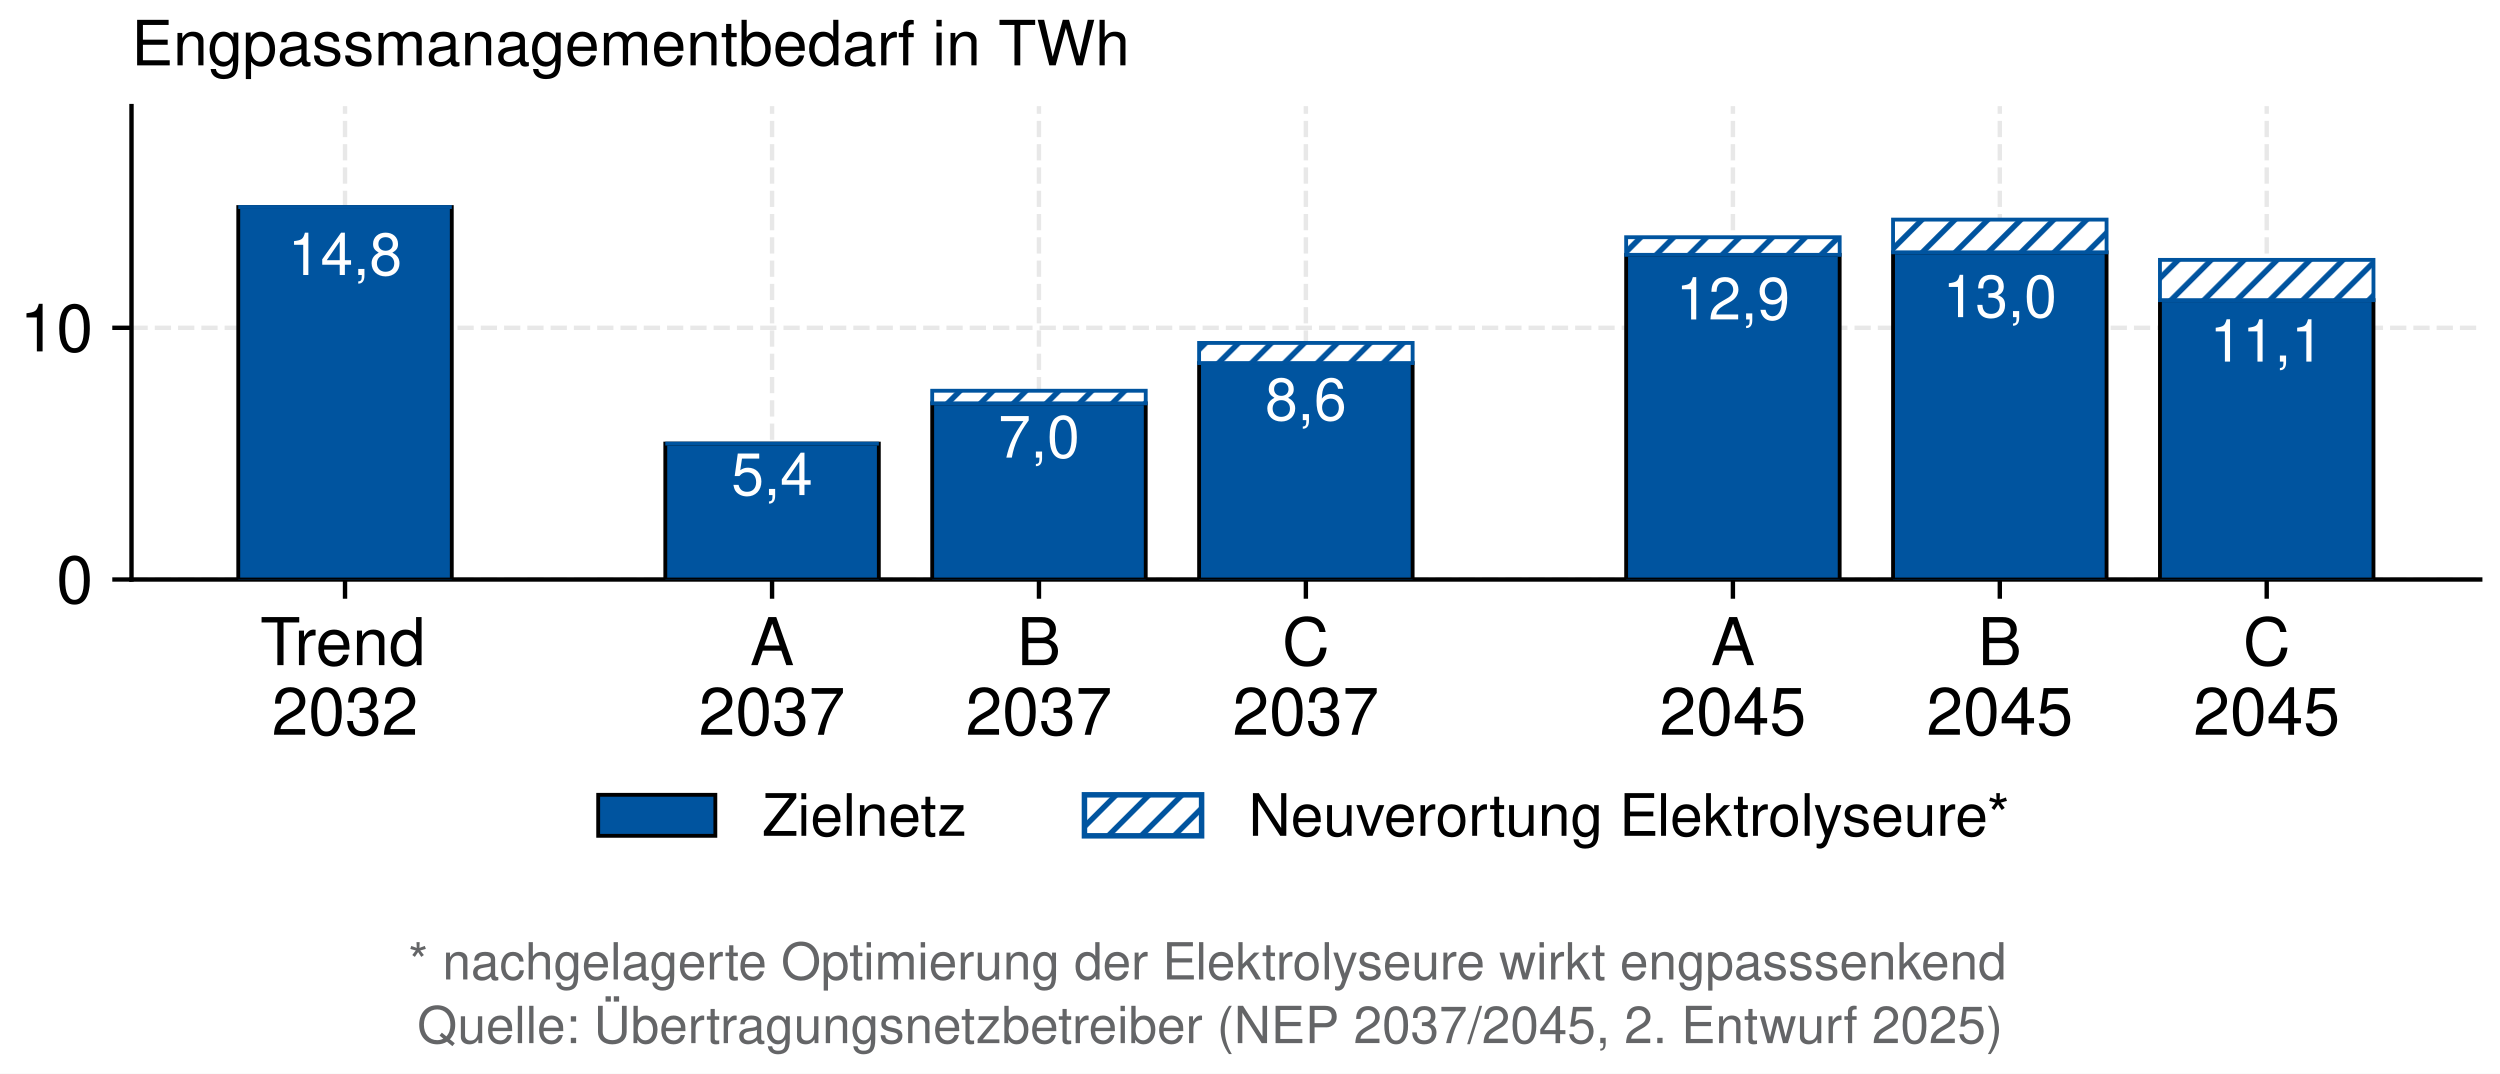
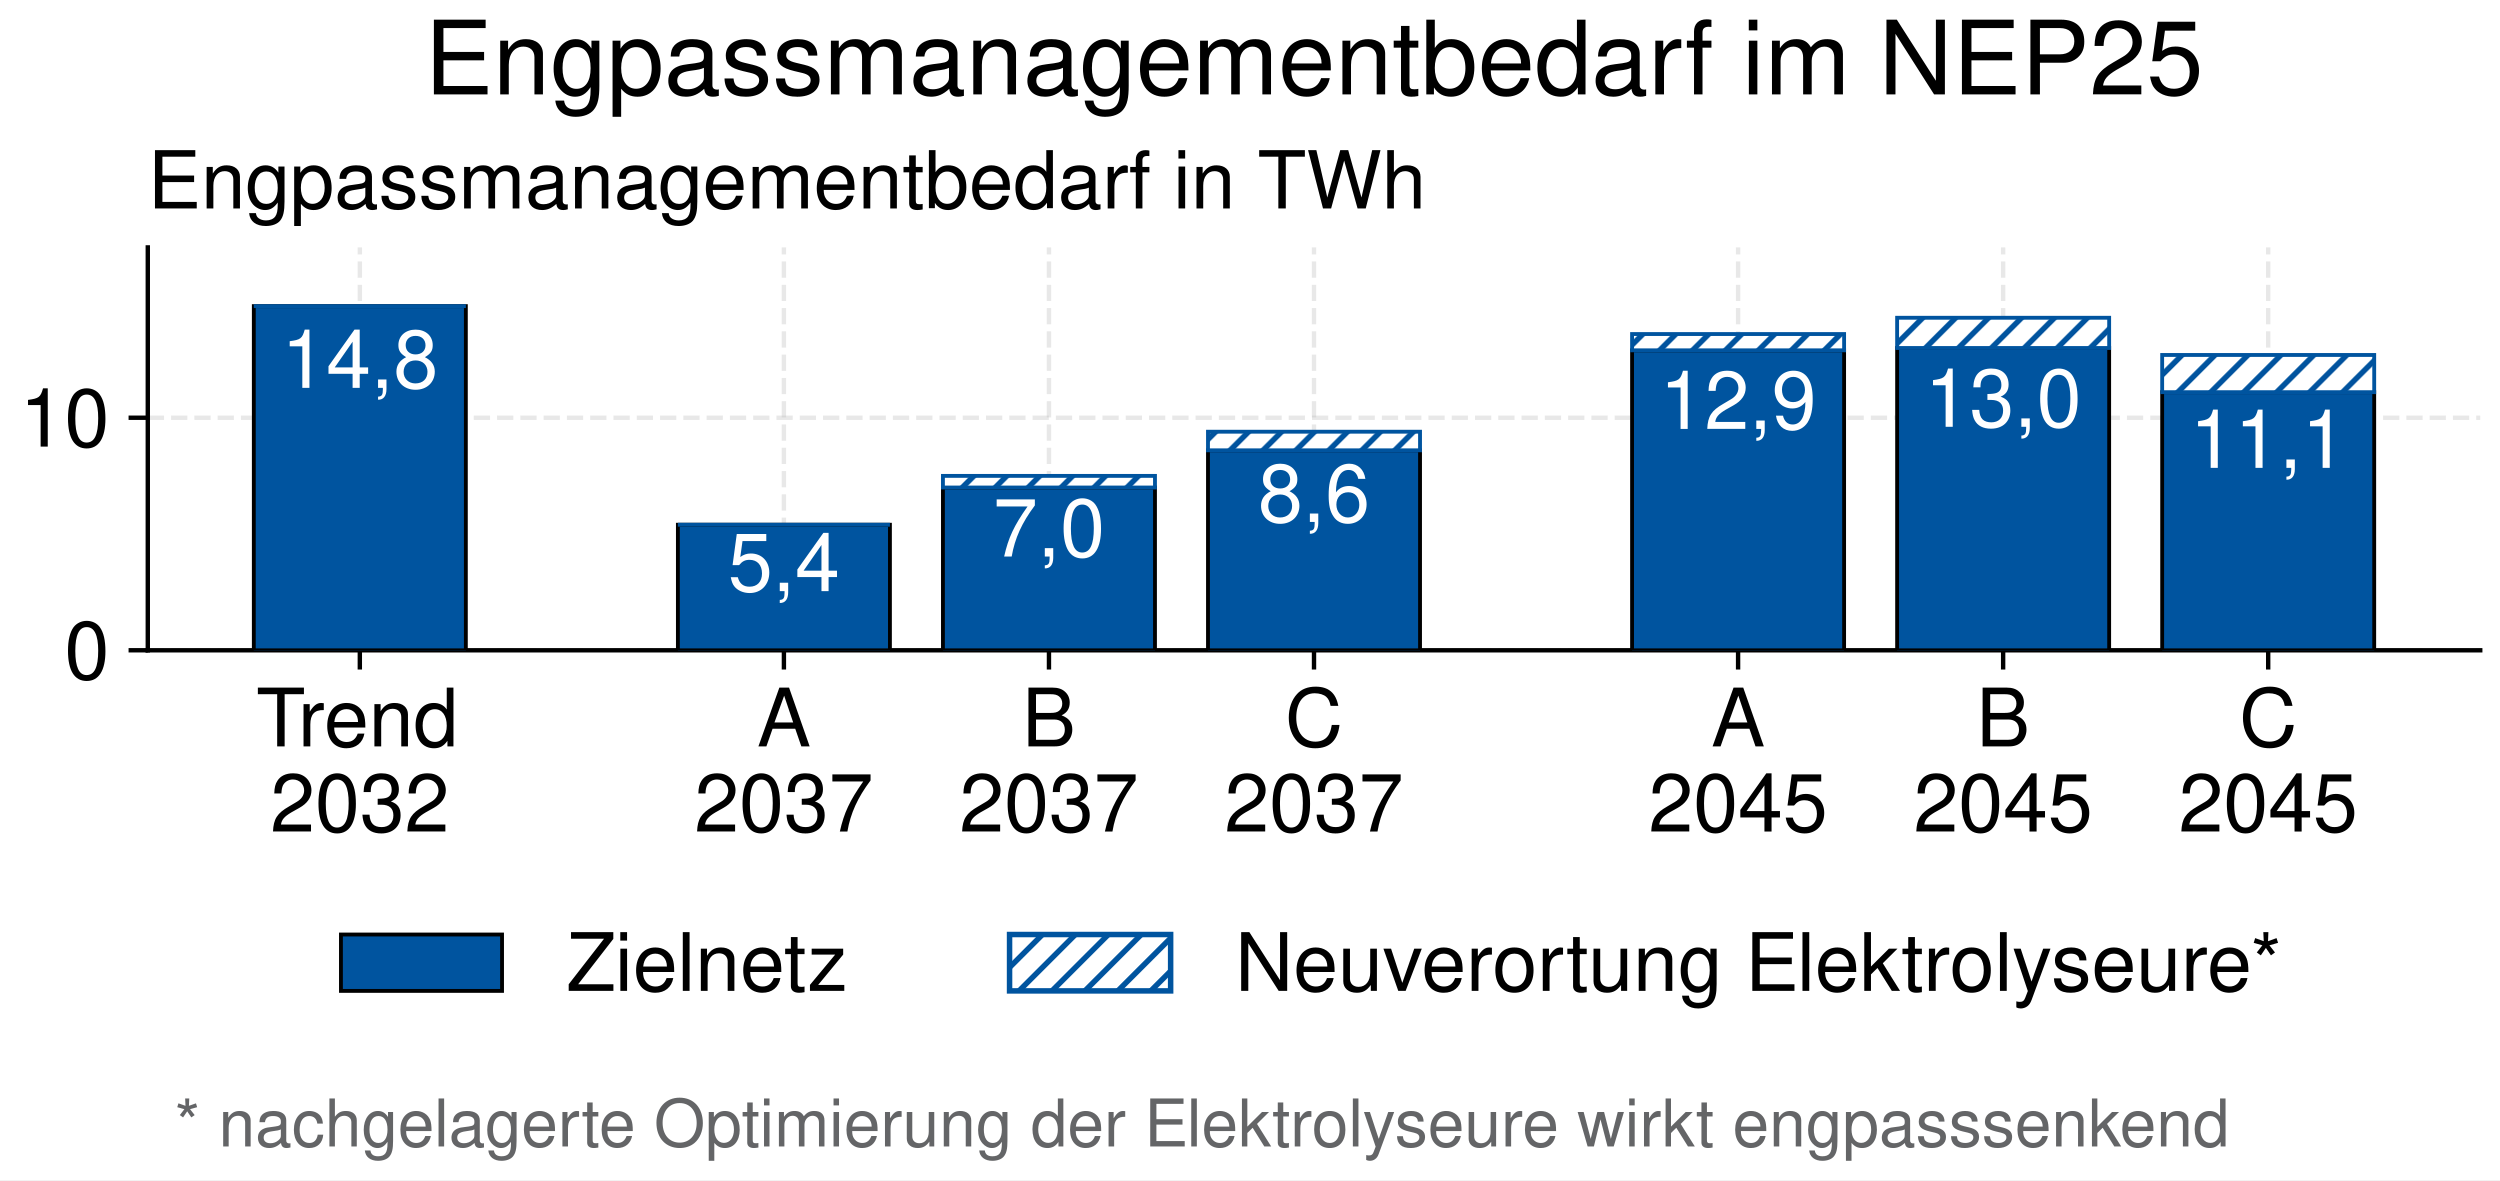
- <svg xmlns="http://www.w3.org/2000/svg" xmlns:xlink="http://www.w3.org/1999/xlink" width="455.244pt" height="195.519pt" viewBox="0 0 455.244 195.519" version="1.1">
+ <svg xmlns="http://www.w3.org/2000/svg" xmlns:xlink="http://www.w3.org/1999/xlink" width="455.244pt" height="214.896pt" viewBox="0 0 455.244 214.896" version="1.1">
  <defs>
    <style type="text/css">*{stroke-linejoin: round; stroke-linecap: butt}</style>
  </defs>
  <g id="figure_1">
    <g id="patch_1">
-       <path d="M 0 195.519  L 455.244 195.519  L 455.244 0  L 0 0  z " style="fill: #ffffff" />
+       <path d="M 0 214.896  L 455.244 214.896  L 455.244 0  L 0 0  z " style="fill: #ffffff" />
    </g>
    <g id="axes_1">
      <g id="patch_2">
-         <path d="M 23.946 105.526  L 451.644 105.526  L 451.644 19.321  L 23.946 19.321  z " style="fill: #ffffff" />
+         <path d="M 26.912 118.416  L 451.644 118.416  L 451.644 45.055  L 26.912 45.055  z " style="fill: #ffffff" />
      </g>
      <g id="matplotlib.axis_1">
        <g id="xtick_1">
          <g id="line2d_1">
-             <path d="M 62.828 105.526  L 62.828 19.321  " clip-path="url(#p4ff8985771)" style="fill: none; stroke-dasharray: 2.96,1.28; stroke-dashoffset: 0; stroke: #b0b0b0; stroke-opacity: 0.3; stroke-width: 0.8" />
+             <path d="M 65.524 118.416  L 65.524 45.055  " clip-path="url(#pfcaa205260)" style="fill: none; stroke-dasharray: 2.96,1.28; stroke-dashoffset: 0; stroke: #b0b0b0; stroke-opacity: 0.3; stroke-width: 0.8" />
          </g>
          <g id="line2d_2">
            <defs>
-               <path id="mec679606e9" d="M 0 0  L 0 3.5  " style="stroke: #000000; stroke-width: 0.8" />
+               <path id="mf5cc5c3084" d="M 0 0  L 0 3.5  " style="stroke: #000000; stroke-width: 0.8" />
            </defs>
            <g>
-               <use xlink:href="#mec679606e9" x="62.828" y="105.526" style="stroke: #000000; stroke-width: 0.8" />
+               <use xlink:href="#mf5cc5c3084" x="65.524" y="118.416" style="stroke: #000000; stroke-width: 0.8" />
            </g>
          </g>
          <g id="text_1">
-             <text style="font-size: 12px; font-family: 'Helvetica', 'Nimbus Sans', 'Arial', sans-serif" transform="translate(47.38069 121.1157)">Trend</text>
-             <text style="font-size: 12px; font-family: 'Helvetica', 'Nimbus Sans', 'Arial', sans-serif" transform="translate(49.48162 133.8079)">2032</text>
+             <text style="font-size: 14.667px; font-family: 'Helvetica', 'Nimbus Sans', 'Arial', sans-serif" transform="translate(46.64419 135.9136)">Trend</text>
+             <text style="font-size: 14.667px; font-family: 'Helvetica', 'Nimbus Sans', 'Arial', sans-serif" transform="translate(49.212 151.4264)">2032</text>
          </g>
        </g>
        <g id="xtick_2">
          <g id="line2d_3">
-             <path d="M 140.591 105.526  L 140.591 19.321  " clip-path="url(#p4ff8985771)" style="fill: none; stroke-dasharray: 2.96,1.28; stroke-dashoffset: 0; stroke: #b0b0b0; stroke-opacity: 0.3; stroke-width: 0.8" />
+             <path d="M 142.748 118.416  L 142.748 45.055  " clip-path="url(#pfcaa205260)" style="fill: none; stroke-dasharray: 2.96,1.28; stroke-dashoffset: 0; stroke: #b0b0b0; stroke-opacity: 0.3; stroke-width: 0.8" />
          </g>
          <g id="line2d_4">
            <g>
-               <use xlink:href="#mec679606e9" x="140.591" y="105.526" style="stroke: #000000; stroke-width: 0.8" />
+               <use xlink:href="#mf5cc5c3084" x="142.748" y="118.416" style="stroke: #000000; stroke-width: 0.8" />
            </g>
          </g>
          <g id="text_2">
-             <text style="font-size: 12px; font-family: 'Helvetica', 'Nimbus Sans', 'Arial', sans-serif" transform="translate(136.5889 121.1157)">A</text>
-             <text style="font-size: 12px; font-family: 'Helvetica', 'Nimbus Sans', 'Arial', sans-serif" transform="translate(127.2449 133.8079)">2037</text>
+             <text style="font-size: 14.667px; font-family: 'Helvetica', 'Nimbus Sans', 'Arial', sans-serif" transform="translate(137.8565 135.9136)">A</text>
+             <text style="font-size: 14.667px; font-family: 'Helvetica', 'Nimbus Sans', 'Arial', sans-serif" transform="translate(126.436 151.4264)">2037</text>
          </g>
        </g>
        <g id="xtick_3">
          <g id="line2d_5">
-             <path d="M 189.193 105.526  L 189.193 19.321  " clip-path="url(#p4ff8985771)" style="fill: none; stroke-dasharray: 2.96,1.28; stroke-dashoffset: 0; stroke: #b0b0b0; stroke-opacity: 0.3; stroke-width: 0.8" />
+             <path d="M 191.013 118.416  L 191.013 45.055  " clip-path="url(#pfcaa205260)" style="fill: none; stroke-dasharray: 2.96,1.28; stroke-dashoffset: 0; stroke: #b0b0b0; stroke-opacity: 0.3; stroke-width: 0.8" />
          </g>
          <g id="line2d_6">
            <g>
-               <use xlink:href="#mec679606e9" x="189.193" y="105.526" style="stroke: #000000; stroke-width: 0.8" />
+               <use xlink:href="#mf5cc5c3084" x="191.013" y="118.416" style="stroke: #000000; stroke-width: 0.8" />
            </g>
          </g>
          <g id="text_3">
-             <text style="font-size: 12px; font-family: 'Helvetica', 'Nimbus Sans', 'Arial', sans-serif" transform="translate(185.191 121.1157)">B</text>
-             <text style="font-size: 12px; font-family: 'Helvetica', 'Nimbus Sans', 'Arial', sans-serif" transform="translate(175.8469 133.8079)">2037</text>
+             <text style="font-size: 14.667px; font-family: 'Helvetica', 'Nimbus Sans', 'Arial', sans-serif" transform="translate(186.1215 135.9136)">B</text>
+             <text style="font-size: 14.667px; font-family: 'Helvetica', 'Nimbus Sans', 'Arial', sans-serif" transform="translate(174.701 151.4264)">2037</text>
          </g>
        </g>
        <g id="xtick_4">
          <g id="line2d_7">
-             <path d="M 237.795 105.526  L 237.795 19.321  " clip-path="url(#p4ff8985771)" style="fill: none; stroke-dasharray: 2.96,1.28; stroke-dashoffset: 0; stroke: #b0b0b0; stroke-opacity: 0.3; stroke-width: 0.8" />
+             <path d="M 239.278 118.416  L 239.278 45.055  " clip-path="url(#pfcaa205260)" style="fill: none; stroke-dasharray: 2.96,1.28; stroke-dashoffset: 0; stroke: #b0b0b0; stroke-opacity: 0.3; stroke-width: 0.8" />
          </g>
          <g id="line2d_8">
            <g>
-               <use xlink:href="#mec679606e9" x="237.795" y="105.526" style="stroke: #000000; stroke-width: 0.8" />
+               <use xlink:href="#mf5cc5c3084" x="239.278" y="118.416" style="stroke: #000000; stroke-width: 0.8" />
            </g>
          </g>
          <g id="text_4">
-             <text style="font-size: 12px; font-family: 'Helvetica', 'Nimbus Sans', 'Arial', sans-serif" transform="translate(233.4621 121.1157)">C</text>
-             <text style="font-size: 12px; font-family: 'Helvetica', 'Nimbus Sans', 'Arial', sans-serif" transform="translate(224.4489 133.8079)">2037</text>
+             <text style="font-size: 14.667px; font-family: 'Helvetica', 'Nimbus Sans', 'Arial', sans-serif" transform="translate(233.9821 135.9136)">C</text>
+             <text style="font-size: 14.667px; font-family: 'Helvetica', 'Nimbus Sans', 'Arial', sans-serif" transform="translate(222.966 151.4264)">2037</text>
          </g>
        </g>
        <g id="xtick_5">
          <g id="line2d_9">
-             <path d="M 315.558 105.526  L 315.558 19.321  " clip-path="url(#p4ff8985771)" style="fill: none; stroke-dasharray: 2.96,1.28; stroke-dashoffset: 0; stroke: #b0b0b0; stroke-opacity: 0.3; stroke-width: 0.8" />
+             <path d="M 316.502 118.416  L 316.502 45.055  " clip-path="url(#pfcaa205260)" style="fill: none; stroke-dasharray: 2.96,1.28; stroke-dashoffset: 0; stroke: #b0b0b0; stroke-opacity: 0.3; stroke-width: 0.8" />
          </g>
          <g id="line2d_10">
            <g>
-               <use xlink:href="#mec679606e9" x="315.558" y="105.526" style="stroke: #000000; stroke-width: 0.8" />
+               <use xlink:href="#mf5cc5c3084" x="316.502" y="118.416" style="stroke: #000000; stroke-width: 0.8" />
            </g>
          </g>
          <g id="text_5">
-             <text style="font-size: 12px; font-family: 'Helvetica', 'Nimbus Sans', 'Arial', sans-serif" transform="translate(311.5562 121.1157)">A</text>
-             <text style="font-size: 12px; font-family: 'Helvetica', 'Nimbus Sans', 'Arial', sans-serif" transform="translate(302.2122 133.8079)">2045</text>
+             <text style="font-size: 14.667px; font-family: 'Helvetica', 'Nimbus Sans', 'Arial', sans-serif" transform="translate(311.6105 135.9136)">A</text>
+             <text style="font-size: 14.667px; font-family: 'Helvetica', 'Nimbus Sans', 'Arial', sans-serif" transform="translate(300.19 151.4264)">2045</text>
          </g>
        </g>
        <g id="xtick_6">
          <g id="line2d_11">
-             <path d="M 364.16 105.526  L 364.16 19.321  " clip-path="url(#p4ff8985771)" style="fill: none; stroke-dasharray: 2.96,1.28; stroke-dashoffset: 0; stroke: #b0b0b0; stroke-opacity: 0.3; stroke-width: 0.8" />
+             <path d="M 364.767 118.416  L 364.767 45.055  " clip-path="url(#pfcaa205260)" style="fill: none; stroke-dasharray: 2.96,1.28; stroke-dashoffset: 0; stroke: #b0b0b0; stroke-opacity: 0.3; stroke-width: 0.8" />
          </g>
          <g id="line2d_12">
            <g>
-               <use xlink:href="#mec679606e9" x="364.16" y="105.526" style="stroke: #000000; stroke-width: 0.8" />
+               <use xlink:href="#mf5cc5c3084" x="364.767" y="118.416" style="stroke: #000000; stroke-width: 0.8" />
            </g>
          </g>
          <g id="text_6">
-             <text style="font-size: 12px; font-family: 'Helvetica', 'Nimbus Sans', 'Arial', sans-serif" transform="translate(360.1583 121.1157)">B</text>
-             <text style="font-size: 12px; font-family: 'Helvetica', 'Nimbus Sans', 'Arial', sans-serif" transform="translate(350.8142 133.8079)">2045</text>
+             <text style="font-size: 14.667px; font-family: 'Helvetica', 'Nimbus Sans', 'Arial', sans-serif" transform="translate(359.8755 135.9136)">B</text>
+             <text style="font-size: 14.667px; font-family: 'Helvetica', 'Nimbus Sans', 'Arial', sans-serif" transform="translate(348.455 151.4264)">2045</text>
          </g>
        </g>
        <g id="xtick_7">
          <g id="line2d_13">
-             <path d="M 412.762 105.526  L 412.762 19.321  " clip-path="url(#p4ff8985771)" style="fill: none; stroke-dasharray: 2.96,1.28; stroke-dashoffset: 0; stroke: #b0b0b0; stroke-opacity: 0.3; stroke-width: 0.8" />
+             <path d="M 413.032 118.416  L 413.032 45.055  " clip-path="url(#pfcaa205260)" style="fill: none; stroke-dasharray: 2.96,1.28; stroke-dashoffset: 0; stroke: #b0b0b0; stroke-opacity: 0.3; stroke-width: 0.8" />
          </g>
          <g id="line2d_14">
            <g>
-               <use xlink:href="#mec679606e9" x="412.762" y="105.526" style="stroke: #000000; stroke-width: 0.8" />
+               <use xlink:href="#mf5cc5c3084" x="413.032" y="118.416" style="stroke: #000000; stroke-width: 0.8" />
            </g>
          </g>
          <g id="text_7">
-             <text style="font-size: 12px; font-family: 'Helvetica', 'Nimbus Sans', 'Arial', sans-serif" transform="translate(408.4294 121.1157)">C</text>
-             <text style="font-size: 12px; font-family: 'Helvetica', 'Nimbus Sans', 'Arial', sans-serif" transform="translate(399.4162 133.8079)">2045</text>
+             <text style="font-size: 14.667px; font-family: 'Helvetica', 'Nimbus Sans', 'Arial', sans-serif" transform="translate(407.7361 135.9136)">C</text>
+             <text style="font-size: 14.667px; font-family: 'Helvetica', 'Nimbus Sans', 'Arial', sans-serif" transform="translate(396.72 151.4264)">2045</text>
          </g>
        </g>
      </g>
      <g id="matplotlib.axis_2">
        <g id="ytick_1">
          <g id="line2d_15">
-             <path d="M 23.946 105.526  L 451.644 105.526  " clip-path="url(#p4ff8985771)" style="fill: none; stroke-dasharray: 2.96,1.28; stroke-dashoffset: 0; stroke: #b0b0b0; stroke-opacity: 0.3; stroke-width: 0.8" />
+             <path d="M 26.912 118.416  L 451.644 118.416  " clip-path="url(#pfcaa205260)" style="fill: none; stroke-dasharray: 2.96,1.28; stroke-dashoffset: 0; stroke: #b0b0b0; stroke-opacity: 0.3; stroke-width: 0.8" />
          </g>
          <g id="line2d_16">
            <defs>
-               <path id="m28952cc0bf" d="M 0 0  L -3.5 0  " style="stroke: #000000; stroke-width: 0.8" />
+               <path id="maadffde94b" d="M 0 0  L -3.5 0  " style="stroke: #000000; stroke-width: 0.8" />
            </defs>
            <g>
-               <use xlink:href="#m28952cc0bf" x="23.946" y="105.526" style="stroke: #000000; stroke-width: 0.8" />
+               <use xlink:href="#maadffde94b" x="26.912" y="118.416" style="stroke: #000000; stroke-width: 0.8" />
            </g>
          </g>
          <g id="text_8">
-             <text style="font-size: 12px; font-family: 'Helvetica', 'Nimbus Sans', 'Arial', sans-serif; text-anchor: end" x="16.946" y="109.821" transform="rotate(-0 16.94625 109.821)">0</text>
+             <text style="font-size: 14.667px; font-family: 'Helvetica', 'Nimbus Sans', 'Arial', sans-serif; text-anchor: end" x="19.912" y="123.665" transform="rotate(-0 19.91208 123.6646)">0</text>
          </g>
        </g>
        <g id="ytick_2">
          <g id="line2d_17">
-             <path d="M 23.946 59.697  L 451.644 59.697  " clip-path="url(#p4ff8985771)" style="fill: none; stroke-dasharray: 2.96,1.28; stroke-dashoffset: 0; stroke: #b0b0b0; stroke-opacity: 0.3; stroke-width: 0.8" />
+             <path d="M 26.912 76.072  L 451.644 76.072  " clip-path="url(#pfcaa205260)" style="fill: none; stroke-dasharray: 2.96,1.28; stroke-dashoffset: 0; stroke: #b0b0b0; stroke-opacity: 0.3; stroke-width: 0.8" />
          </g>
          <g id="line2d_18">
            <g>
-               <use xlink:href="#m28952cc0bf" x="23.946" y="59.697" style="stroke: #000000; stroke-width: 0.8" />
+               <use xlink:href="#maadffde94b" x="26.912" y="76.072" style="stroke: #000000; stroke-width: 0.8" />
            </g>
          </g>
          <g id="text_9">
-             <text style="font-size: 12px; font-family: 'Helvetica', 'Nimbus Sans', 'Arial', sans-serif; text-anchor: end" x="16.946" y="63.992" transform="rotate(-0 16.94625 63.99163)">10</text>
+             <text style="font-size: 14.667px; font-family: 'Helvetica', 'Nimbus Sans', 'Arial', sans-serif; text-anchor: end" x="19.912" y="81.321" transform="rotate(-0 19.91208 81.32109)">10</text>
          </g>
        </g>
      </g>
      <g id="patch_3">
-         <path d="M 23.946 105.526  L 23.946 19.321  " style="fill: none; stroke: #000000; stroke-width: 0.8; stroke-linejoin: miter; stroke-linecap: square" />
+         <path d="M 26.912 118.416  L 26.912 45.055  " style="fill: none; stroke: #000000; stroke-width: 0.8; stroke-linejoin: miter; stroke-linecap: square" />
      </g>
      <g id="patch_4">
-         <path d="M 23.946 105.526  L 451.644 105.526  " style="fill: none; stroke: #000000; stroke-width: 0.8; stroke-linejoin: miter; stroke-linecap: square" />
+         <path d="M 26.912 118.416  L 451.644 118.416  " style="fill: none; stroke: #000000; stroke-width: 0.8; stroke-linejoin: miter; stroke-linecap: square" />
      </g>
      <g id="patch_5">
-         <path d="M 43.387 105.526  L 82.269 105.526  L 82.269 37.699  L 43.387 37.699  z " clip-path="url(#p4ff8985771)" style="fill: #00549f; stroke: #000000; stroke-width: 0.7; stroke-linejoin: miter" />
+         <path d="M 46.218 118.416  L 84.83 118.416  L 84.83 55.747  L 46.218 55.747  z " clip-path="url(#pfcaa205260)" style="fill: #00549f; stroke: #000000; stroke-width: 0.7; stroke-linejoin: miter" />
      </g>
      <g id="patch_6">
-         <path d="M 121.15 105.526  L 160.032 105.526  L 160.032 80.778  L 121.15 80.778  z " clip-path="url(#p4ff8985771)" style="fill: #00549f; stroke: #000000; stroke-width: 0.7; stroke-linejoin: miter" />
+         <path d="M 123.442 118.416  L 162.054 118.416  L 162.054 95.55  L 123.442 95.55  z " clip-path="url(#pfcaa205260)" style="fill: #00549f; stroke: #000000; stroke-width: 0.7; stroke-linejoin: miter" />
      </g>
      <g id="patch_7">
-         <path d="M 169.752 105.526  L 208.634 105.526  L 208.634 73.446  L 169.752 73.446  z " clip-path="url(#p4ff8985771)" style="fill: #00549f; stroke: #000000; stroke-width: 0.7; stroke-linejoin: miter" />
+         <path d="M 171.707 118.416  L 210.319 118.416  L 210.319 88.775  L 171.707 88.775  z " clip-path="url(#pfcaa205260)" style="fill: #00549f; stroke: #000000; stroke-width: 0.7; stroke-linejoin: miter" />
      </g>
      <g id="patch_8">
-         <path d="M 218.354 105.526  L 257.236 105.526  L 257.236 66.113  L 218.354 66.113  z " clip-path="url(#p4ff8985771)" style="fill: #00549f; stroke: #000000; stroke-width: 0.7; stroke-linejoin: miter" />
+         <path d="M 219.972 118.416  L 258.584 118.416  L 258.584 82  L 219.972 82  z " clip-path="url(#pfcaa205260)" style="fill: #00549f; stroke: #000000; stroke-width: 0.7; stroke-linejoin: miter" />
      </g>
      <g id="patch_9">
-         <path d="M 296.118 105.526  L 334.999 105.526  L 334.999 46.406  L 296.118 46.406  z " clip-path="url(#p4ff8985771)" style="fill: #00549f; stroke: #000000; stroke-width: 0.7; stroke-linejoin: miter" />
+         <path d="M 297.196 118.416  L 335.808 118.416  L 335.808 63.792  L 297.196 63.792  z " clip-path="url(#pfcaa205260)" style="fill: #00549f; stroke: #000000; stroke-width: 0.7; stroke-linejoin: miter" />
      </g>
      <g id="patch_10">
-         <path d="M 344.72 105.526  L 383.601 105.526  L 383.601 45.948  L 344.72 45.948  z " clip-path="url(#p4ff8985771)" style="fill: #00549f; stroke: #000000; stroke-width: 0.7; stroke-linejoin: miter" />
+         <path d="M 345.461 118.416  L 384.073 118.416  L 384.073 63.369  L 345.461 63.369  z " clip-path="url(#pfcaa205260)" style="fill: #00549f; stroke: #000000; stroke-width: 0.7; stroke-linejoin: miter" />
      </g>
      <g id="patch_11">
-         <path d="M 393.322 105.526  L 432.203 105.526  L 432.203 54.656  L 393.322 54.656  z " clip-path="url(#p4ff8985771)" style="fill: #00549f; stroke: #000000; stroke-width: 0.7; stroke-linejoin: miter" />
+         <path d="M 393.726 118.416  L 432.338 118.416  L 432.338 71.414  L 393.726 71.414  z " clip-path="url(#pfcaa205260)" style="fill: #00549f; stroke: #000000; stroke-width: 0.7; stroke-linejoin: miter" />
      </g>
      <g id="patch_12">
-         <path d="M 43.387 37.699  L 82.269 37.699  L 82.269 37.699  L 43.387 37.699  z " clip-path="url(#p4ff8985771)" style="fill: url(#hadeb744eab); stroke: #00549f; stroke-width: 0.7; stroke-linejoin: miter" />
+         <path d="M 46.218 55.747  L 84.83 55.747  L 84.83 55.747  L 46.218 55.747  z " clip-path="url(#pfcaa205260)" style="fill: url(#hb9e6446cea); stroke: #00549f; stroke-width: 0.7; stroke-linejoin: miter" />
      </g>
      <g id="patch_13">
-         <path d="M 121.15 80.778  L 160.032 80.778  L 160.032 80.778  L 121.15 80.778  z " clip-path="url(#p4ff8985771)" style="fill: url(#hadeb744eab); stroke: #00549f; stroke-width: 0.7; stroke-linejoin: miter" />
+         <path d="M 123.442 95.55  L 162.054 95.55  L 162.054 95.55  L 123.442 95.55  z " clip-path="url(#pfcaa205260)" style="fill: url(#hb9e6446cea); stroke: #00549f; stroke-width: 0.7; stroke-linejoin: miter" />
      </g>
      <g id="patch_14">
-         <path d="M 169.752 73.446  L 208.634 73.446  L 208.634 71.154  L 169.752 71.154  z " clip-path="url(#p4ff8985771)" style="fill: url(#hadeb744eab); stroke: #00549f; stroke-width: 0.7; stroke-linejoin: miter" />
+         <path d="M 171.707 88.775  L 210.319 88.775  L 210.319 86.658  L 171.707 86.658  z " clip-path="url(#pfcaa205260)" style="fill: url(#hb9e6446cea); stroke: #00549f; stroke-width: 0.7; stroke-linejoin: miter" />
      </g>
      <g id="patch_15">
-         <path d="M 218.354 66.113  L 257.236 66.113  L 257.236 62.447  L 218.354 62.447  z " clip-path="url(#p4ff8985771)" style="fill: url(#hadeb744eab); stroke: #00549f; stroke-width: 0.7; stroke-linejoin: miter" />
+         <path d="M 219.972 82  L 258.584 82  L 258.584 78.613  L 219.972 78.613  z " clip-path="url(#pfcaa205260)" style="fill: url(#hb9e6446cea); stroke: #00549f; stroke-width: 0.7; stroke-linejoin: miter" />
      </g>
      <g id="patch_16">
-         <path d="M 296.118 46.406  L 334.999 46.406  L 334.999 43.198  L 296.118 43.198  z " clip-path="url(#p4ff8985771)" style="fill: url(#hadeb744eab); stroke: #00549f; stroke-width: 0.7; stroke-linejoin: miter" />
+         <path d="M 297.196 63.792  L 335.808 63.792  L 335.808 60.828  L 297.196 60.828  z " clip-path="url(#pfcaa205260)" style="fill: url(#hb9e6446cea); stroke: #00549f; stroke-width: 0.7; stroke-linejoin: miter" />
      </g>
      <g id="patch_17">
-         <path d="M 344.72 45.948  L 383.601 45.948  L 383.601 39.99  L 344.72 39.99  z " clip-path="url(#p4ff8985771)" style="fill: url(#hadeb744eab); stroke: #00549f; stroke-width: 0.7; stroke-linejoin: miter" />
+         <path d="M 345.461 63.369  L 384.073 63.369  L 384.073 57.864  L 345.461 57.864  z " clip-path="url(#pfcaa205260)" style="fill: url(#hb9e6446cea); stroke: #00549f; stroke-width: 0.7; stroke-linejoin: miter" />
      </g>
      <g id="patch_18">
-         <path d="M 393.322 54.656  L 432.203 54.656  L 432.203 47.323  L 393.322 47.323  z " clip-path="url(#p4ff8985771)" style="fill: url(#hadeb744eab); stroke: #00549f; stroke-width: 0.7; stroke-linejoin: miter" />
+         <path d="M 393.726 71.414  L 432.338 71.414  L 432.338 64.639  L 393.726 64.639  z " clip-path="url(#pfcaa205260)" style="fill: url(#hb9e6446cea); stroke: #00549f; stroke-width: 0.7; stroke-linejoin: miter" />
      </g>
      <g id="text_10">
-         <g transform="translate(23.94625 11.90222) scale(0.12 -0.12)">
+         <g transform="translate(26.91208 37.95801) scale(0.153651 -0.153651)">
          <defs>
            <path id="NimbusSanL-Regu-45" d="M 1171 2112  L 3712 2112  L 3712 2636  L 1171 2636  L 1171 4147  L 3808 4147  L 3808 4672  L 576 4672  L 576 0  L 3923 0  L 3923 524  L 1171 524  L 1171 2112  z " transform="scale(0.015625)" />
            <path id="NimbusSanL-Regu-6e" d="M 448 3328  L 448 0  L 986 0  L 986 1835  C 986 2539 1344 2988 1894 2988  C 2317 2988 2586 2732 2586 2328  L 2586 0  L 3117 0  L 3117 2539  C 3117 3097 2701 3456 2054 3456  C 1555 3456 1235 3263 941 2796  L 941 3328  L 448 3328  z " transform="scale(0.015625)" />
            <path id="NimbusSanL-Regu-67" d="M 2637 3359  L 2637 2873  C 2368 3270 2042 3456 1613 3456  C 762 3456 186 2714 186 1632  C 186 1084 333 638 608 320  C 858 38 1216 -128 1568 -128  C 1990 -128 2285 51 2586 473  L 2586 300  C 2586 -155 2528 -441 2394 -634  C 2253 -841 1978 -960 1651 -960  C 1408 -960 1190 -894 1043 -774  C 922 -674 870 -581 838 -375  L 294 -375  C 352 -1031 845 -1408 1632 -1408  C 2131 -1408 2560 -1248 2778 -980  C 3034 -661 3130 -222 3130 568  L 3130 3359  L 2637 3359  z M 1670 2963  C 2246 2963 2586 2479 2586 1644  C 2586 848 2240 364 1677 364  C 1094 364 742 855 742 1663  C 742 2466 1101 2963 1670 2963  z " transform="scale(0.015625)" />
            <path id="NimbusSanL-Regu-70" d="M 346 -1408  L 883 -1408  L 883 371  C 1165 25 1478 -128 1914 -128  C 2778 -128 3347 568 3347 1632  C 3347 2752 2797 3456 1907 3456  C 1453 3456 1088 3251 838 2854  L 838 3359  L 346 3359  L 346 -1408  z M 1818 2956  C 2406 2956 2790 2440 2790 1644  C 2790 887 2400 371 1818 371  C 1254 371 883 880 883 1663  C 883 2447 1254 2956 1818 2956  z " transform="scale(0.015625)" />
            <path id="NimbusSanL-Regu-61" d="M 3424 332  C 3366 320 3341 320 3309 320  C 3123 320 3021 415 3021 581  L 3021 2542  C 3021 3135 2586 3456 1760 3456  C 1274 3456 870 3315 646 3065  C 493 2893 429 2702 416 2370  L 954 2370  C 998 2778 1242 2963 1741 2963  C 2221 2963 2490 2784 2490 2466  L 2490 2326  C 2490 2103 2355 2007 1933 1956  C 1178 1861 1062 1835 858 1753  C 467 1593 269 1294 269 861  C 269 256 691 -128 1370 -128  C 1792 -128 2131 19 2509 364  C 2547 25 2714 -128 3059 -128  C 3168 -128 3251 -116 3424 -71  L 3424 332  z M 2490 1071  C 2490 893 2438 785 2278 638  C 2061 441 1798 339 1485 339  C 1069 339 826 536 826 874  C 826 1224 1062 1402 1632 1485  C 2195 1562 2310 1587 2490 1670  L 2490 1071  z " transform="scale(0.015625)" />
            <path id="NimbusSanL-Regu-73" d="M 2803 2428  C 2797 3084 2362 3456 1587 3456  C 806 3456 301 3052 301 2434  C 301 1912 570 1663 1363 1472  L 1862 1351  C 2234 1262 2381 1129 2381 887  C 2381 574 2067 364 1600 364  C 1312 364 1069 447 934 587  C 851 683 813 778 781 1014  L 218 1014  C 243 243 678 -128 1555 -128  C 2400 -128 2938 288 2938 931  C 2938 1428 2656 1702 1990 1861  L 1478 1982  C 1043 2084 858 2224 858 2459  C 858 2765 1133 2963 1568 2963  C 1997 2963 2227 2778 2240 2428  L 2803 2428  z " transform="scale(0.015625)" />
            <path id="NimbusSanL-Regu-6d" d="M 448 3328  L 448 0  L 986 0  L 986 2089  C 986 2597 1338 2988 1773 2988  C 2170 2988 2394 2744 2394 2315  L 2394 0  L 2931 0  L 2931 2109  C 2931 2597 3283 2988 3718 2988  C 4109 2988 4339 2738 4339 2315  L 4339 0  L 4877 0  L 4877 2520  C 4877 3123 4531 3456 3904 3456  C 3456 3456 3187 3321 2874 2943  C 2675 3302 2406 3456 1971 3456  C 1523 3456 1229 3289 941 2886  L 941 3328  L 448 3328  z " transform="scale(0.015625)" />
            <path id="NimbusSanL-Regu-65" d="M 3283 1484  C 3283 1998 3245 2311 3149 2565  C 2931 3123 2419 3456 1792 3456  C 858 3456 256 2734 256 1619  C 256 545 838 -128 1779 -128  C 2547 -128 3078 307 3213 1018  L 2675 1018  C 2528 588 2227 364 1798 364  C 1459 364 1171 514 992 787  C 864 974 819 1161 813 1484  L 3283 1484  z M 826 1920  C 870 2552 1248 2963 1786 2963  C 2310 2963 2714 2519 2714 1959  C 2714 1946 2714 1933 2707 1920  L 826 1920  z " transform="scale(0.015625)" />
            <path id="NimbusSanL-Regu-74" d="M 1626 3328  L 1075 3328  L 1075 4249  L 544 4249  L 544 3328  L 90 3328  L 90 2892  L 544 2892  L 544 402  C 544 64 774 -128 1190 -128  C 1318 -128 1446 -116 1626 -84  L 1626 364  C 1555 345 1472 339 1370 339  C 1139 339 1075 402 1075 634  L 1075 2892  L 1626 2892  L 1626 3328  z " transform="scale(0.015625)" />
            <path id="NimbusSanL-Regu-62" d="M 346 4672  L 346 19  L 826 19  L 826 447  C 1082 57 1421 -128 1888 -128  C 2771 -128 3347 594 3347 1702  C 3347 2784 2797 3456 1914 3456  C 1453 3456 1126 3283 877 2905  L 877 4672  L 346 4672  z M 1811 2956  C 2406 2956 2790 2440 2790 1644  C 2790 887 2394 371 1811 371  C 1248 371 877 880 877 1663  C 877 2447 1248 2956 1811 2956  z " transform="scale(0.015625)" />
            <path id="NimbusSanL-Regu-64" d="M 3168 4672  L 2637 4672  L 2637 2937  C 2413 3276 2054 3456 1606 3456  C 736 3456 166 2759 166 1695  C 166 568 723 -128 1626 -128  C 2086 -128 2406 44 2694 460  L 2694 19  L 3168 19  L 3168 4672  z M 1696 2956  C 2272 2956 2637 2447 2637 1651  C 2637 880 2266 371 1702 371  C 1114 371 723 887 723 1663  C 723 2440 1114 2956 1696 2956  z " transform="scale(0.015625)" />
            <path id="NimbusSanL-Regu-72" d="M 442 3328  L 442 0  L 979 0  L 979 1727  C 979 2203 1101 2514 1357 2698  C 1523 2819 1683 2857 2054 2863  L 2054 3404  C 1965 3449 1920 3456 1850 3456  C 1504 3456 1242 3251 934 2750  L 934 3328  L 442 3328  z " transform="scale(0.015625)" />
            <path id="NimbusSanL-Regu-66" d="M 1651 3328  L 1094 3328  L 1094 3860  C 1094 4087 1222 4204 1466 4204  C 1510 4204 1530 4204 1651 4198  L 1651 4639  C 1530 4665 1459 4672 1350 4672  C 858 4672 563 4390 563 3905  L 563 3328  L 115 3328  L 115 2892  L 563 2892  L 563 0  L 1094 0  L 1094 2892  L 1651 2892  L 1651 3328  z " transform="scale(0.015625)" />
            <path id="NimbusSanL-Regu-69" d="M 960 3358  L 429 3358  L 429 0  L 960 0  L 960 3358  z M 960 4672  L 422 4672  L 422 3999  L 960 3999  L 960 4672  z " transform="scale(0.015625)" />
            <path id="NimbusSanL-Regu-54" d="M 2266 4147  L 3795 4147  L 3795 4672  L 134 4672  L 134 4147  L 1670 4147  L 1670 0  L 2266 0  L 2266 4147  z " transform="scale(0.015625)" />
            <path id="NimbusSanL-Regu-57" d="M 4762 0  L 5946 4672  L 5280 4672  L 4422 877  L 3360 4672  L 2720 4672  L 1683 877  L 806 4672  L 141 4672  L 1338 0  L 1990 0  L 3034 3838  L 4109 0  L 4762 0  z " transform="scale(0.015625)" />
            <path id="NimbusSanL-Regu-68" d="M 448 4672  L 448 0  L 979 0  L 979 1853  C 979 2539 1338 2988 1888 2988  C 2061 2988 2234 2930 2362 2834  C 2515 2725 2579 2565 2579 2328  L 2579 0  L 3110 0  L 3110 2539  C 3110 3103 2707 3456 2054 3456  C 1581 3456 1293 3308 979 2898  L 979 4672  L 448 4672  z " transform="scale(0.015625)" />
          </defs>
          <use xlink:href="#NimbusSanL-Regu-45" transform="scale(0.946448)" />
          <use xlink:href="#NimbusSanL-Regu-6e" transform="translate(63.12732 0) scale(0.946448)" />
          <use xlink:href="#NimbusSanL-Regu-67" transform="translate(115.7492 0) scale(0.946448)" />
          <use xlink:href="#NimbusSanL-Regu-70" transform="translate(168.3712 0) scale(0.946448)" />
          <use xlink:href="#NimbusSanL-Regu-61" transform="translate(220.9931 0) scale(0.946448)" />
          <use xlink:href="#NimbusSanL-Regu-73" transform="translate(273.615 0) scale(0.946448)" />
          <use xlink:href="#NimbusSanL-Regu-73" transform="translate(320.9374 0) scale(0.946448)" />
          <use xlink:href="#NimbusSanL-Regu-6d" transform="translate(368.2598 0) scale(0.946448)" />
          <use xlink:href="#NimbusSanL-Regu-61" transform="translate(447.0986 0) scale(0.946448)" />
          <use xlink:href="#NimbusSanL-Regu-6e" transform="translate(499.7205 0) scale(0.946448)" />
          <use xlink:href="#NimbusSanL-Regu-61" transform="translate(552.3424 0) scale(0.946448)" />
          <use xlink:href="#NimbusSanL-Regu-67" transform="translate(604.9643 0) scale(0.946448)" />
          <use xlink:href="#NimbusSanL-Regu-65" transform="translate(657.5863 0) scale(0.946448)" />
          <use xlink:href="#NimbusSanL-Regu-6d" transform="translate(710.2082 0) scale(0.946448)" />
          <use xlink:href="#NimbusSanL-Regu-65" transform="translate(789.0469 0) scale(0.946448)" />
          <use xlink:href="#NimbusSanL-Regu-6e" transform="translate(841.6689 0) scale(0.946448)" />
          <use xlink:href="#NimbusSanL-Regu-74" transform="translate(894.2908 0) scale(0.946448)" />
          <use xlink:href="#NimbusSanL-Regu-62" transform="translate(920.6011 0) scale(0.946448)" />
          <use xlink:href="#NimbusSanL-Regu-65" transform="translate(973.2231 0) scale(0.946448)" />
          <use xlink:href="#NimbusSanL-Regu-64" transform="translate(1025.845 0) scale(0.946448)" />
          <use xlink:href="#NimbusSanL-Regu-61" transform="translate(1078.467 0) scale(0.946448)" />
          <use xlink:href="#NimbusSanL-Regu-72" transform="translate(1131.089 0) scale(0.946448)" />
          <use xlink:href="#NimbusSanL-Regu-66" transform="translate(1162.605 0) scale(0.946448)" />
          <use xlink:href="#NimbusSanL-Regu-69" transform="translate(1215.226 0) scale(0.946448)" />
          <use xlink:href="#NimbusSanL-Regu-6e" transform="translate(1236.237 0) scale(0.946448)" />
          <use xlink:href="#NimbusSanL-Regu-54" transform="translate(1315.169 0) scale(0.946448)" />
          <use xlink:href="#NimbusSanL-Regu-57" transform="translate(1372.997 0) scale(0.946448)" />
          <use xlink:href="#NimbusSanL-Regu-68" transform="translate(1462.341 0) scale(0.946448)" />
        </g>
      </g>
      <g id="text_11">
-         <text style="fill: #ffffff; font-size: 10.667px; font-family: 'Helvetica', 'Nimbus Sans', 'Arial', sans-serif; text-anchor: middle" x="62.828" y="50.082" transform="rotate(-0 62.82787 50.08177)">14,8</text>
+         <text style="font-size: 18.667px; font-family: 'Helvetica', 'Nimbus Sans', 'Arial', sans-serif; text-anchor: middle" x="239.278" y="17.189" transform="rotate(-0 239.2781 17.18875)">Engpassmanagementbedarf im NEP25</text>
      </g>
      <g id="text_12">
-         <text style="fill: #ffffff; font-size: 10.667px; font-family: 'Helvetica', 'Nimbus Sans', 'Arial', sans-serif; text-anchor: middle" x="140.591" y="90.146" transform="rotate(-0 140.5911 90.1458)">5,4</text>
+         <text style="fill: #ffffff; font-size: 14.667px; font-family: 'Helvetica', 'Nimbus Sans', 'Arial', sans-serif; text-anchor: middle" x="65.524" y="70.632" transform="rotate(-0 65.52409 70.63206)">14,8</text>
      </g>
      <g id="text_13">
-         <text style="fill: #ffffff; font-size: 10.667px; font-family: 'Helvetica', 'Nimbus Sans', 'Arial', sans-serif; text-anchor: middle" x="189.193" y="83.326" transform="rotate(-0 189.1932 83.32639)">7,0</text>
+         <text style="fill: #ffffff; font-size: 14.667px; font-family: 'Helvetica', 'Nimbus Sans', 'Arial', sans-serif; text-anchor: middle" x="142.748" y="107.649" transform="rotate(-0 142.7481 107.6487)">5,4</text>
      </g>
      <g id="text_14">
-         <text style="fill: #ffffff; font-size: 10.667px; font-family: 'Helvetica', 'Nimbus Sans', 'Arial', sans-serif; text-anchor: middle" x="237.795" y="76.507" transform="rotate(-0 237.7952 76.50698)">8,6</text>
+         <text style="fill: #ffffff; font-size: 14.667px; font-family: 'Helvetica', 'Nimbus Sans', 'Arial', sans-serif; text-anchor: middle" x="191.013" y="101.348" transform="rotate(-0 191.0131 101.348)">7,0</text>
      </g>
      <g id="text_15">
-         <text style="fill: #ffffff; font-size: 10.667px; font-family: 'Helvetica', 'Nimbus Sans', 'Arial', sans-serif; text-anchor: middle" x="315.558" y="58.18" transform="rotate(-0 315.5584 58.17982)">12,9</text>
+         <text style="fill: #ffffff; font-size: 14.667px; font-family: 'Helvetica', 'Nimbus Sans', 'Arial', sans-serif; text-anchor: middle" x="239.278" y="95.047" transform="rotate(-0 239.2781 95.04731)">8,6</text>
      </g>
      <g id="text_16">
-         <text style="fill: #ffffff; font-size: 10.667px; font-family: 'Helvetica', 'Nimbus Sans', 'Arial', sans-serif; text-anchor: middle" x="364.16" y="57.754" transform="rotate(-0 364.1605 57.7536)">13,0</text>
+         <text style="fill: #ffffff; font-size: 14.667px; font-family: 'Helvetica', 'Nimbus Sans', 'Arial', sans-serif; text-anchor: middle" x="316.502" y="78.114" transform="rotate(-0 316.5021 78.11415)">12,9</text>
      </g>
      <g id="text_17">
-         <text style="fill: #ffffff; font-size: 10.667px; font-family: 'Helvetica', 'Nimbus Sans', 'Arial', sans-serif; text-anchor: middle" x="412.762" y="65.852" transform="rotate(-0 412.7625 65.85165)">11,1</text>
+         <text style="fill: #ffffff; font-size: 14.667px; font-family: 'Helvetica', 'Nimbus Sans', 'Arial', sans-serif; text-anchor: middle" x="364.767" y="77.72" transform="rotate(-0 364.7671 77.72036)">13,0</text>
+       </g>
+       <g id="text_18">
+         <text style="fill: #ffffff; font-size: 14.667px; font-family: 'Helvetica', 'Nimbus Sans', 'Arial', sans-serif; text-anchor: middle" x="413.032" y="85.202" transform="rotate(-0 413.0321 85.20245)">11,1</text>
      </g>
      <g id="legend_1">
        <g id="patch_19">
-           <path d="M 106.795 158.713  L 368.795 158.713  Q 370.929 158.713 370.929 156.579  L 370.929 142.303  Q 370.929 140.169 368.795 140.169  L 106.795 140.169  Q 104.662 140.169 104.662 142.303  L 104.662 156.579  Q 104.662 158.713 106.795 158.713  L 106.795 158.713  z " style="fill: none; opacity: 0" />
+           <path d="M 59.153 189.393  L 419.403 189.393  Q 422.336 189.393 422.336 186.46  L 422.336 166.829  Q 422.336 163.896 419.403 163.896  L 59.153 163.896  Q 56.22 163.896 56.22 166.829  L 56.22 186.46  Q 56.22 189.393 59.153 189.393  L 59.153 189.393  z " style="fill: none; opacity: 0" />
        </g>
        <g id="patch_20">
-           <path d="M 108.929 152.201  L 130.262 152.201  L 130.262 144.734  L 108.929 144.734  z " style="fill: #00549f; stroke: #000000; stroke-width: 0.7; stroke-linejoin: miter" />
-         </g>
-         <g id="text_18">
-           <text style="font-size: 10.667px; font-family: 'Helvetica', 'Nimbus Sans', 'Arial', sans-serif; text-anchor: start" x="138.795" y="152.201" transform="rotate(-0 138.7952 152.201)">Zielnetz</text>
+           <path d="M 62.086 180.44  L 91.42 180.44  L 91.42 170.173  L 62.086 170.173  z " style="fill: #00549f; stroke: #000000; stroke-width: 0.7; stroke-linejoin: miter" />
+         </g>
+         <g id="text_19">
+           <text style="font-size: 14.667px; font-family: 'Helvetica', 'Nimbus Sans', 'Arial', sans-serif; text-anchor: start" x="103.153" y="180.44" transform="rotate(-0 103.1531 180.4396)">Zielnetz</text>
        </g>
        <g id="patch_21">
-           <path d="M 197.475 152.201  L 218.809 152.201  L 218.809 144.734  L 197.475 144.734  z " style="fill: url(#hadeb744eab); stroke: #00549f; stroke-linejoin: miter" />
-         </g>
-         <g id="text_19">
-           <text style="font-size: 10.667px; font-family: 'Helvetica', 'Nimbus Sans', 'Arial', sans-serif; text-anchor: start" x="227.342" y="152.201" transform="rotate(-0 227.3418 152.201)">Neuverortung Elektrolyseure*</text>
+           <path d="M 183.838 180.44  L 213.171 180.44  L 213.171 170.173  L 183.838 170.173  z " style="fill: url(#hb9e6446cea); stroke: #00549f; stroke-linejoin: miter" />
+         </g>
+         <g id="text_20">
+           <text style="font-size: 14.667px; font-family: 'Helvetica', 'Nimbus Sans', 'Arial', sans-serif; text-anchor: start" x="224.905" y="180.44" transform="rotate(-0 224.9048 180.4396)">Neuverortung Elektrolyseure*</text>
        </g>
      </g>
    </g>
-     <g id="text_20">
-       <text style="fill: #646567; font-size: 9.333px; font-family: 'Helvetica', 'Nimbus Sans', 'Arial', sans-serif" transform="translate(74.34164 178.3601)">* nachgelagerte Optimierung der Elektrolyseure wirkt engpasssenkend</text>
-       <text style="fill: #646567; font-size: 9.333px; font-family: 'Helvetica', 'Nimbus Sans', 'Arial', sans-serif" transform="translate(75.97351 189.9547)">Quelle: Übertragungsnetzbetreiber (NEP 2037/2045, 2. Entwurf 2025)</text>
+     <g id="text_21">
+       <text style="fill: #646567; font-size: 12px; font-family: 'Helvetica', 'Nimbus Sans', 'Arial', sans-serif; text-anchor: middle" x="218.898" y="208.771" transform="rotate(-0 218.8981 208.7708)">* nachgelagerte Optimierung der Elektrolyseure wirkt engpasssenkend</text>
    </g>
  </g>
  <defs>
-     <clipPath id="p4ff8985771">
-       <rect x="23.946" y="19.321" width="427.698" height="86.205" />
+     <clipPath id="pfcaa205260">
+       <rect x="26.912" y="45.055" width="424.732" height="73.36" />
    </clipPath>
  </defs>
  <defs>
-     <pattern id="hadeb744eab" patternUnits="userSpaceOnUse" x="0" y="0" width="72" height="72">
+     <pattern id="hb9e6446cea" patternUnits="userSpaceOnUse" x="0" y="0" width="72" height="72">
      <rect x="0" y="0" width="73" height="73" fill="#ffffff" />
      <path d="M -36 36  L 36 -36  M -33 39  L 39 -33  M -30 42  L 42 -30  M -27 45  L 45 -27  M -24 48  L 48 -24  M -21 51  L 51 -21  M -18 54  L 54 -18  M -15 57  L 57 -15  M -12 60  L 60 -12  M -9 63  L 63 -9  M -6 66  L 66 -6  M -3 69  L 69 -3  M 0 72  L 72 0  M 3 75  L 75 3  M 6 78  L 78 6  M 9 81  L 81 9  M 12 84  L 84 12  M 15 87  L 87 15  M 18 90  L 90 18  M 21 93  L 93 21  M 24 96  L 96 24  M 27 99  L 99 27  M 30 102  L 102 30  M 33 105  L 105 33  M 36 108  L 108 36  " style="fill: #00549f; stroke: #00549f; stroke-width: 1.0; stroke-linecap: butt; stroke-linejoin: miter" />
    </pattern>
  </defs>
</svg>
